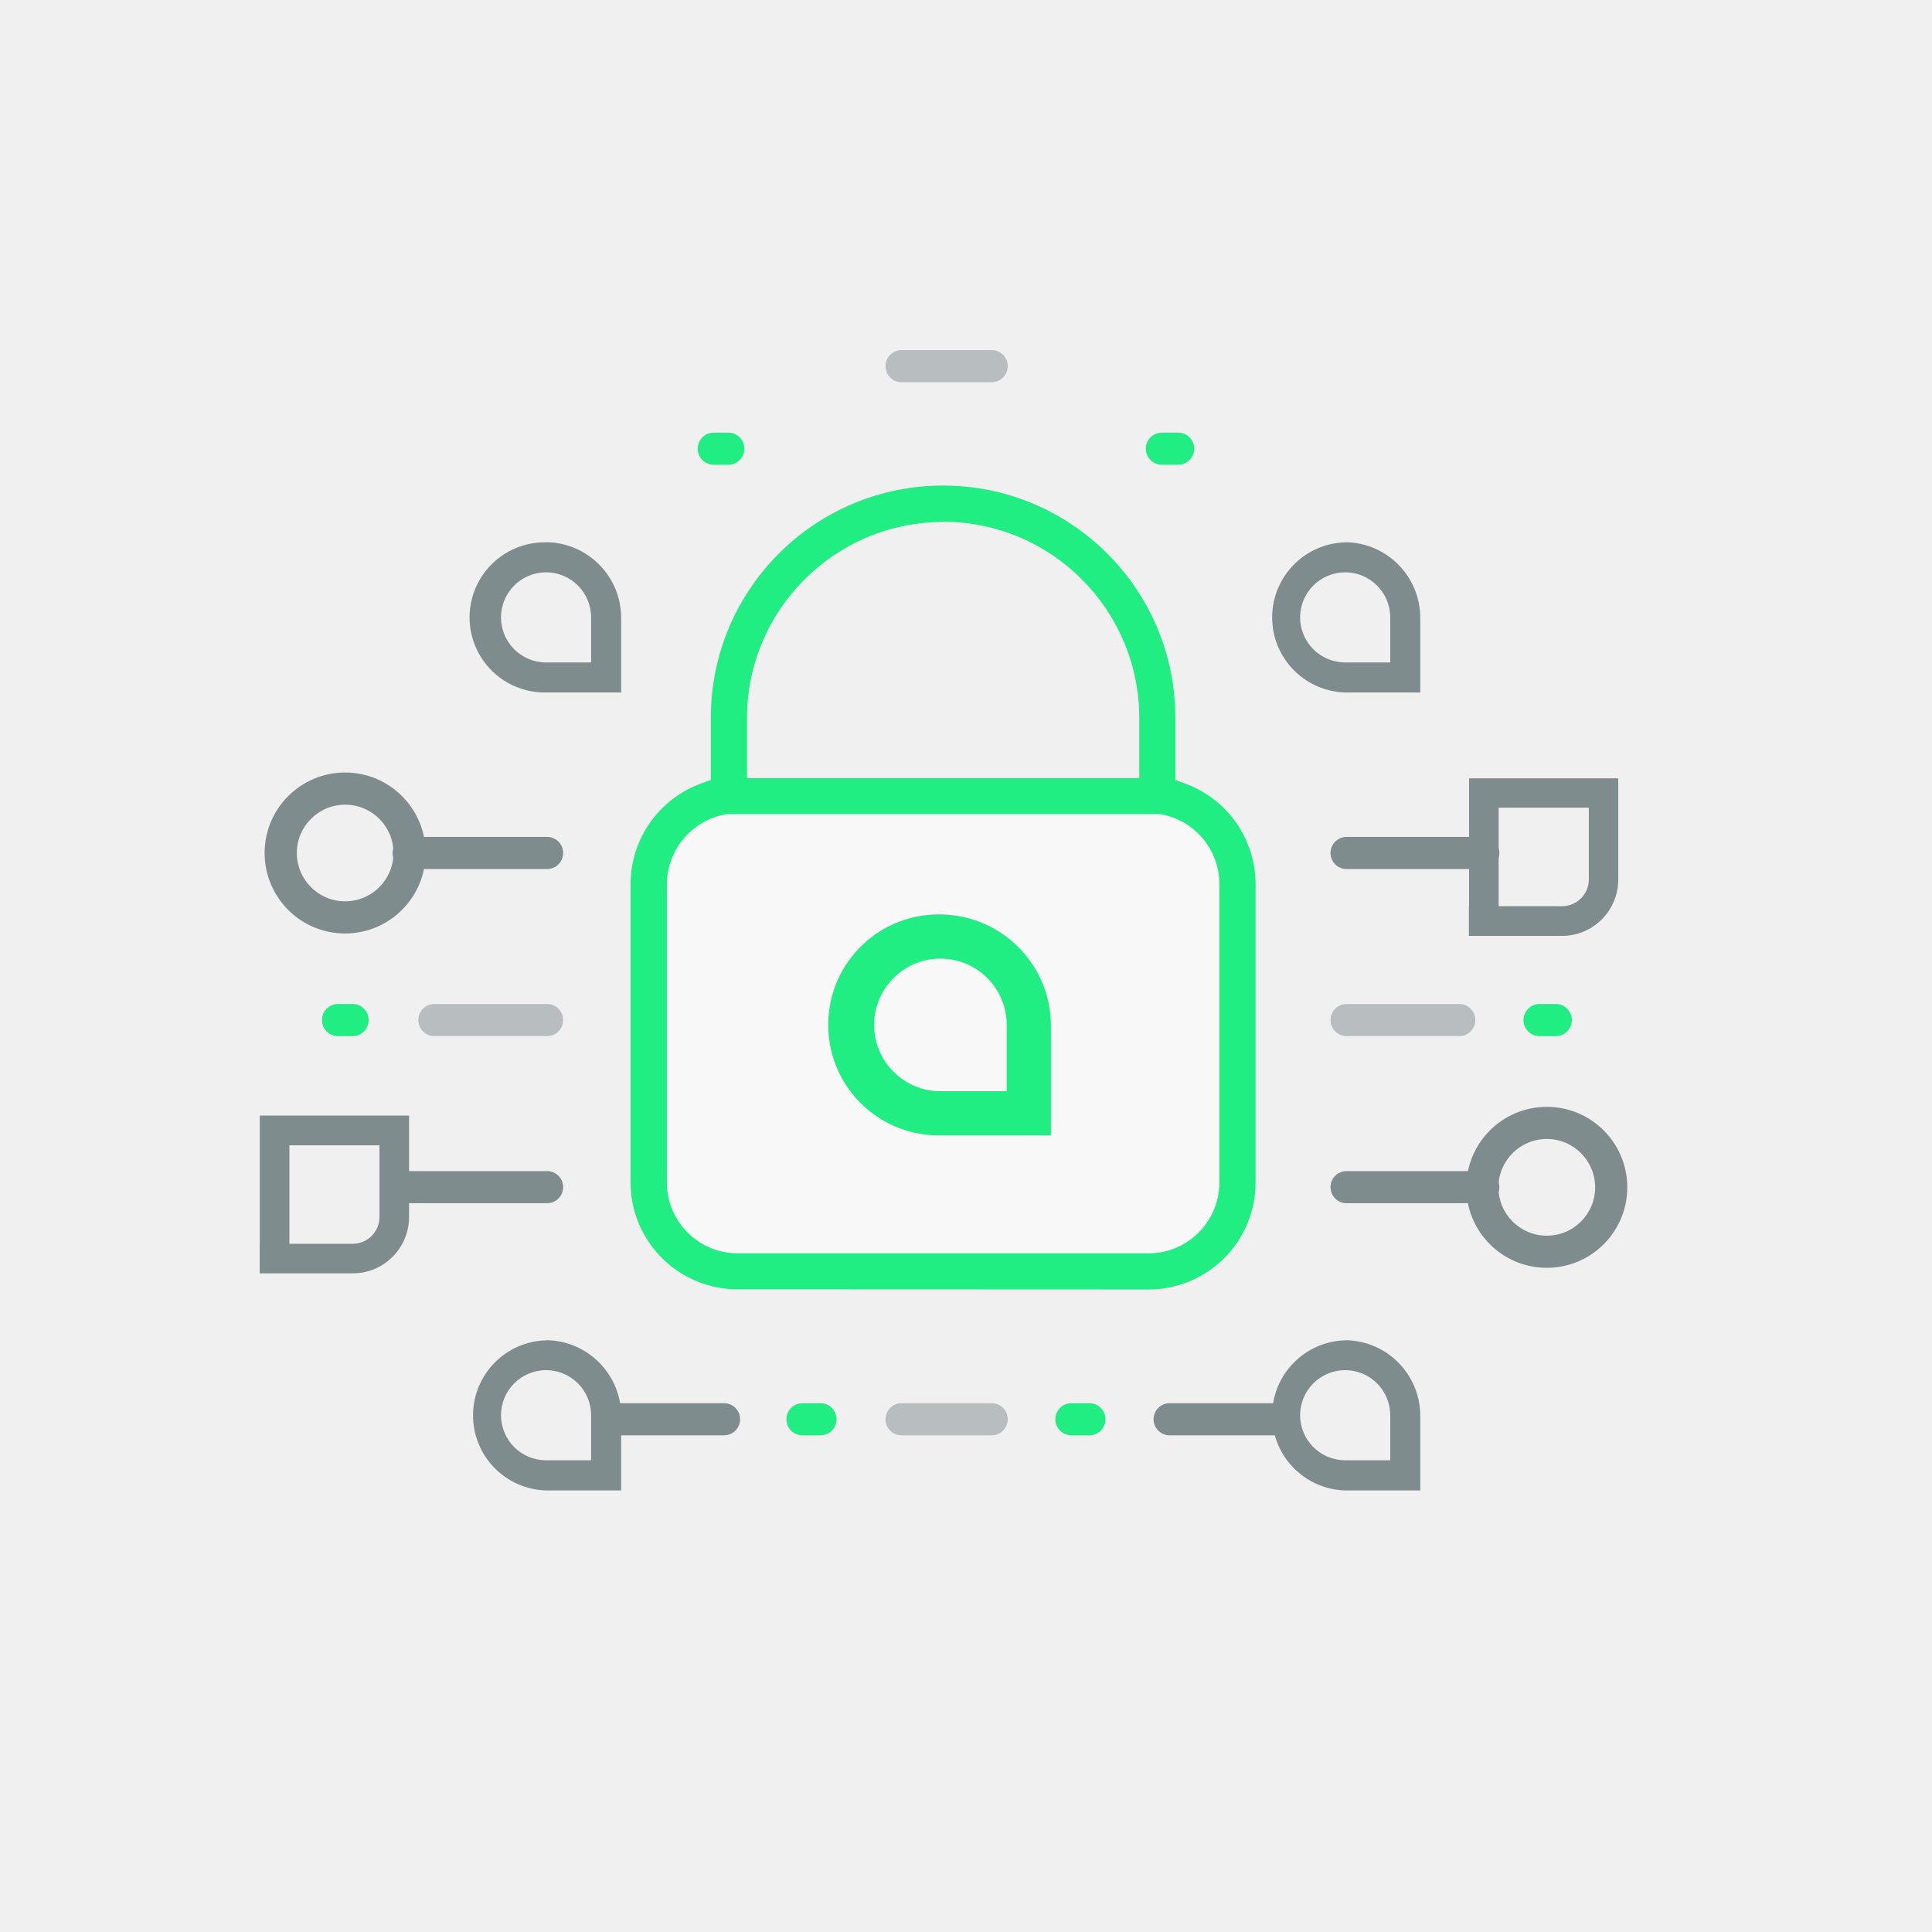
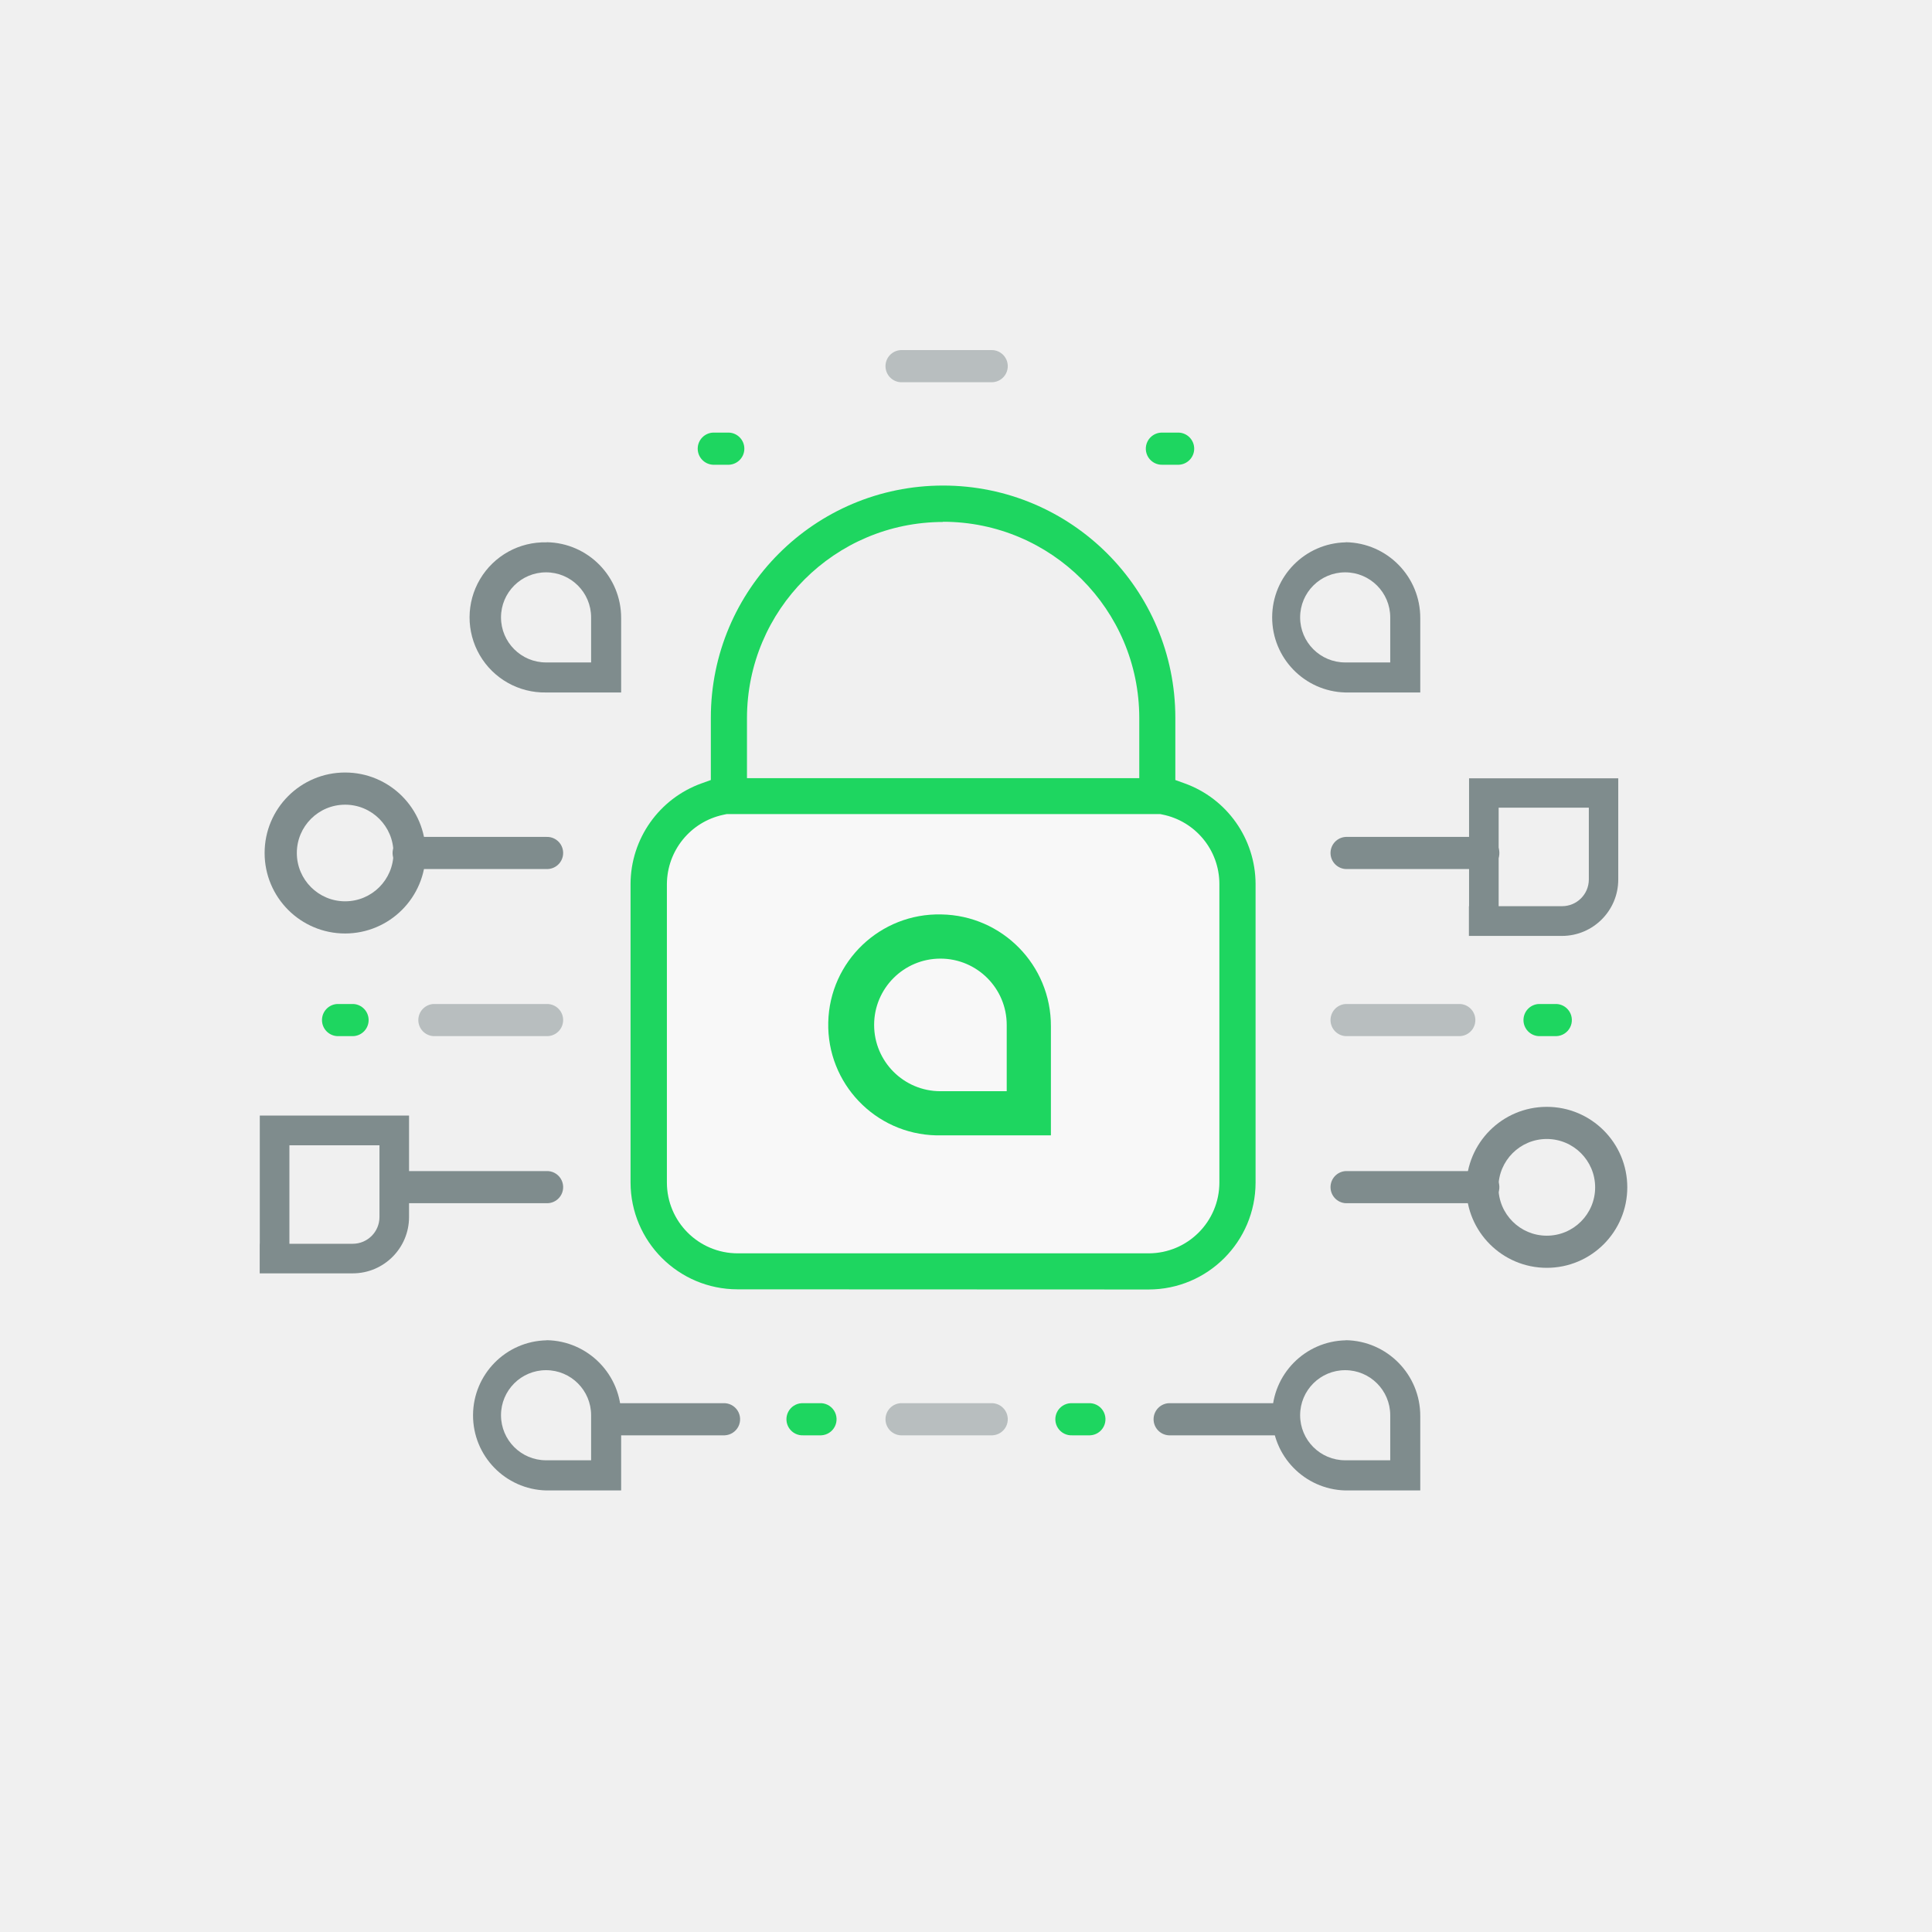
<svg xmlns="http://www.w3.org/2000/svg" id="Layer_1" data-name="Layer 1" viewBox="0 0 468.3 468.3">
  <defs>
-     <style>.cls-1,.cls-5{fill:#fff;}.cls-1{fill-opacity:0;}.cls-2{fill:#7f8c8d;}.cls-3,.cls-5{opacity:0.5;}.cls-4{fill:#20ee82;}.cls-5{isolation:isolate;}</style>
+     <style>.cls-1,.cls-5{fill:#fff;}.cls-1{fill-opacity:0;}.cls-2{fill:#7f8c8d;}.cls-3,.cls-5{opacity:0.5;}.cls-4{fill:#1ED660;}.cls-5{isolation:isolate;}</style>
  </defs>
  <g id="Layer_2" data-name="Layer 2">
    <rect class="cls-1" width="468.3" height="468.3" />
  </g>
  <g id="Layer_3" data-name="Layer 3">
    <path class="cls-2" d="M456.44,326.81V289H492.6v24.57A13.66,13.66,0,0,1,479,327.21H456.4V320H479a6.48,6.48,0,0,0,6.47-6.47v-17.4H463.61v30.64" transform="translate(-100.35 -100.35)" />
    <path class="cls-2" d="M163.32,408.56V370.75H199.5v24.57A13.66,13.66,0,0,1,185.86,409H163.3v-7.17h22.56a6.48,6.48,0,0,0,6.47-6.47v-17.4H170.5v30.64" transform="translate(-100.35 -100.35)" />
    <path class="cls-2" d="M184,326.62a19.51,19.51,0,1,1,19.51-19.51h0A19.53,19.53,0,0,1,184,326.62Zm0-31.22a11.71,11.71,0,1,0,11.72,11.71A11.71,11.71,0,0,0,184,295.4Z" transform="translate(-100.35 -100.35)" />
    <path class="cls-2" d="M475.28,407.66a19.51,19.51,0,1,1,19.51-19.52A19.51,19.51,0,0,1,475.28,407.66Zm0-31.23A11.72,11.72,0,1,0,487,388.15h0A11.73,11.73,0,0,0,475.28,376.43Z" transform="translate(-100.35 -100.35)" />
    <g class="cls-3">
      <path class="cls-2" d="M232.73,351.5H205.45a3.9,3.9,0,0,1,0-7.79h27.28a3.9,3.9,0,1,1,.39,7.79Z" transform="translate(-100.35 -100.35)" />
    </g>
    <path class="cls-4" d="M186,351.5h-3.9a3.9,3.9,0,0,1,0-7.79H186a3.9,3.9,0,0,1,0,7.79Z" transform="translate(-100.35 -100.35)" />
    <g class="cls-3">
      <path class="cls-2" d="M453.84,351.5H426.56a3.9,3.9,0,0,1,0-7.79h27.28a3.9,3.9,0,1,1,.39,7.79Z" transform="translate(-100.35 -100.35)" />
    </g>
    <path class="cls-2" d="M232.73,311h-33.1a3.9,3.9,0,1,1-.39-7.79h33.49a3.9,3.9,0,1,1,.39,7.79Z" transform="translate(-100.35 -100.35)" />
    <path class="cls-2" d="M459.66,311h-33.1a3.9,3.9,0,0,1,0-7.79h33.1a3.9,3.9,0,1,1,.39,7.79Z" transform="translate(-100.35 -100.35)" />
    <path class="cls-2" d="M232.73,392h-33.1a3.9,3.9,0,1,1-.39-7.79h33.49a3.9,3.9,0,1,1,.39,7.79Z" transform="translate(-100.35 -100.35)" />
    <path class="cls-2" d="M459.66,392h-33.1a3.9,3.9,0,0,1,0-7.79h33.1a3.9,3.9,0,1,1,.39,7.79Z" transform="translate(-100.35 -100.35)" />
    <path class="cls-4" d="M477.23,351.5h-3.9a3.9,3.9,0,0,1,0-7.79h3.9a3.9,3.9,0,1,1,.39,7.79Z" transform="translate(-100.35 -100.35)" />
    <path class="cls-2" d="M411,448.26H383.67a3.9,3.9,0,0,1,0-7.79H411a3.9,3.9,0,1,1,.39,7.79Z" transform="translate(-100.35 -100.35)" />
    <path class="cls-4" d="M364.18,448.26h-3.9a3.9,3.9,0,1,1-.39-7.79h4.29a3.9,3.9,0,1,1,.39,7.79Z" transform="translate(-100.35 -100.35)" />
    <path class="cls-2" d="M275.62,448.26H248.34a3.9,3.9,0,1,1-.39-7.79h27.67a3.9,3.9,0,1,1,.39,7.79Z" transform="translate(-100.35 -100.35)" />
    <g class="cls-3">
      <path class="cls-2" d="M340.5,448.26H318.69a3.9,3.9,0,0,1,0-7.79H340.5a3.9,3.9,0,1,1,.39,7.79Z" transform="translate(-100.35 -100.35)" />
    </g>
    <path class="cls-4" d="M299,448.26h-3.9a3.9,3.9,0,1,1-.39-7.79H299a3.9,3.9,0,1,1,.39,7.79Z" transform="translate(-100.35 -100.35)" />
    <path class="cls-5" d="M275.56,297.82a17.27,17.27,0,0,0-13.62,16.79V387a17.17,17.17,0,0,0,17.15,17.15h99.67A17.17,17.17,0,0,0,395.91,387V314.61a17.18,17.18,0,0,0-13.83-16.83l-.53-.11h-105Z" transform="translate(-100.35 -100.35)" />
    <path class="cls-2" d="M426.56,231.81a18.2,18.2,0,0,0-.14,36.39h18.19v-18a18.34,18.34,0,0,0-18.06-18.42M437.33,250v10.92H426.41A10.92,10.92,0,1,1,437.33,250h0" transform="translate(-100.35 -100.35)" />
    <path class="cls-2" d="M232.86,231.81a18.2,18.2,0,1,0-.14,36.39h18.19v-18a18.34,18.34,0,0,0-18.06-18.42M243.63,250v10.92H232.71A10.92,10.92,0,1,1,243.63,250h0" transform="translate(-100.35 -100.35)" />
    <path class="cls-4" d="M279.1,412.87A25.94,25.94,0,0,1,253.19,387V314.61a26,26,0,0,1,17.21-24.38l2.25-.81V274.34a56.29,56.29,0,1,1,112.59,0v15.08l2.25.81a26,26,0,0,1,17.2,24.38V387a25.94,25.94,0,0,1-25.91,25.91Zm-3.53-115A17.27,17.27,0,0,0,262,314.61V387a17.17,17.17,0,0,0,17.15,17.15h99.67A17.17,17.17,0,0,0,395.92,387V314.61a17.18,17.18,0,0,0-13.83-16.83l-.53-.11H276.5Zm53.37-71a47.59,47.59,0,0,0-47.53,47.53v14.57H376.5V274.35a47.59,47.59,0,0,0-47.57-47.53Z" transform="translate(-100.35 -100.35)" />
    <path class="cls-2" d="M426.56,425.23a18.2,18.2,0,0,0-.14,36.39h18.19v-18a18.34,18.34,0,0,0-18.06-18.42m10.78,18.19v10.92H426.41a10.92,10.92,0,1,1,10.92-10.92h0" transform="translate(-100.35 -100.35)" />
    <path class="cls-2" d="M232.86,425.23a18.2,18.2,0,0,0-.14,36.39h18.19v-18a18.34,18.34,0,0,0-18.06-18.42m10.78,18.19v10.92H232.71a10.92,10.92,0,1,1,10.92-10.92h0" transform="translate(-100.35 -100.35)" />
    <path class="cls-4" d="M386.11,213h-3.9a3.9,3.9,0,1,1-.39-7.79h4.29a3.9,3.9,0,0,1,0,7.79Z" transform="translate(-100.35 -100.35)" />
    <g class="cls-3">
      <path class="cls-2" d="M340.5,193H318.69a3.9,3.9,0,0,1,0-7.79H340.5a3.9,3.9,0,1,1,.39,7.79Z" transform="translate(-100.35 -100.35)" />
    </g>
    <path class="cls-4" d="M277.07,213h-3.9a3.9,3.9,0,0,1,0-7.79h3.9a3.9,3.9,0,0,1,0,7.79Z" transform="translate(-100.35 -100.35)" />
    <path class="cls-4" d="M328.5,322a26.78,26.78,0,0,0-1.23,53.55h27.81V349.09A27,27,0,0,0,328.51,322m15.86,26.78v16.07H328.3a16.07,16.07,0,1,1,16.07-16.07h0" transform="translate(-100.35 -100.35)" />
  </g>
</svg>
